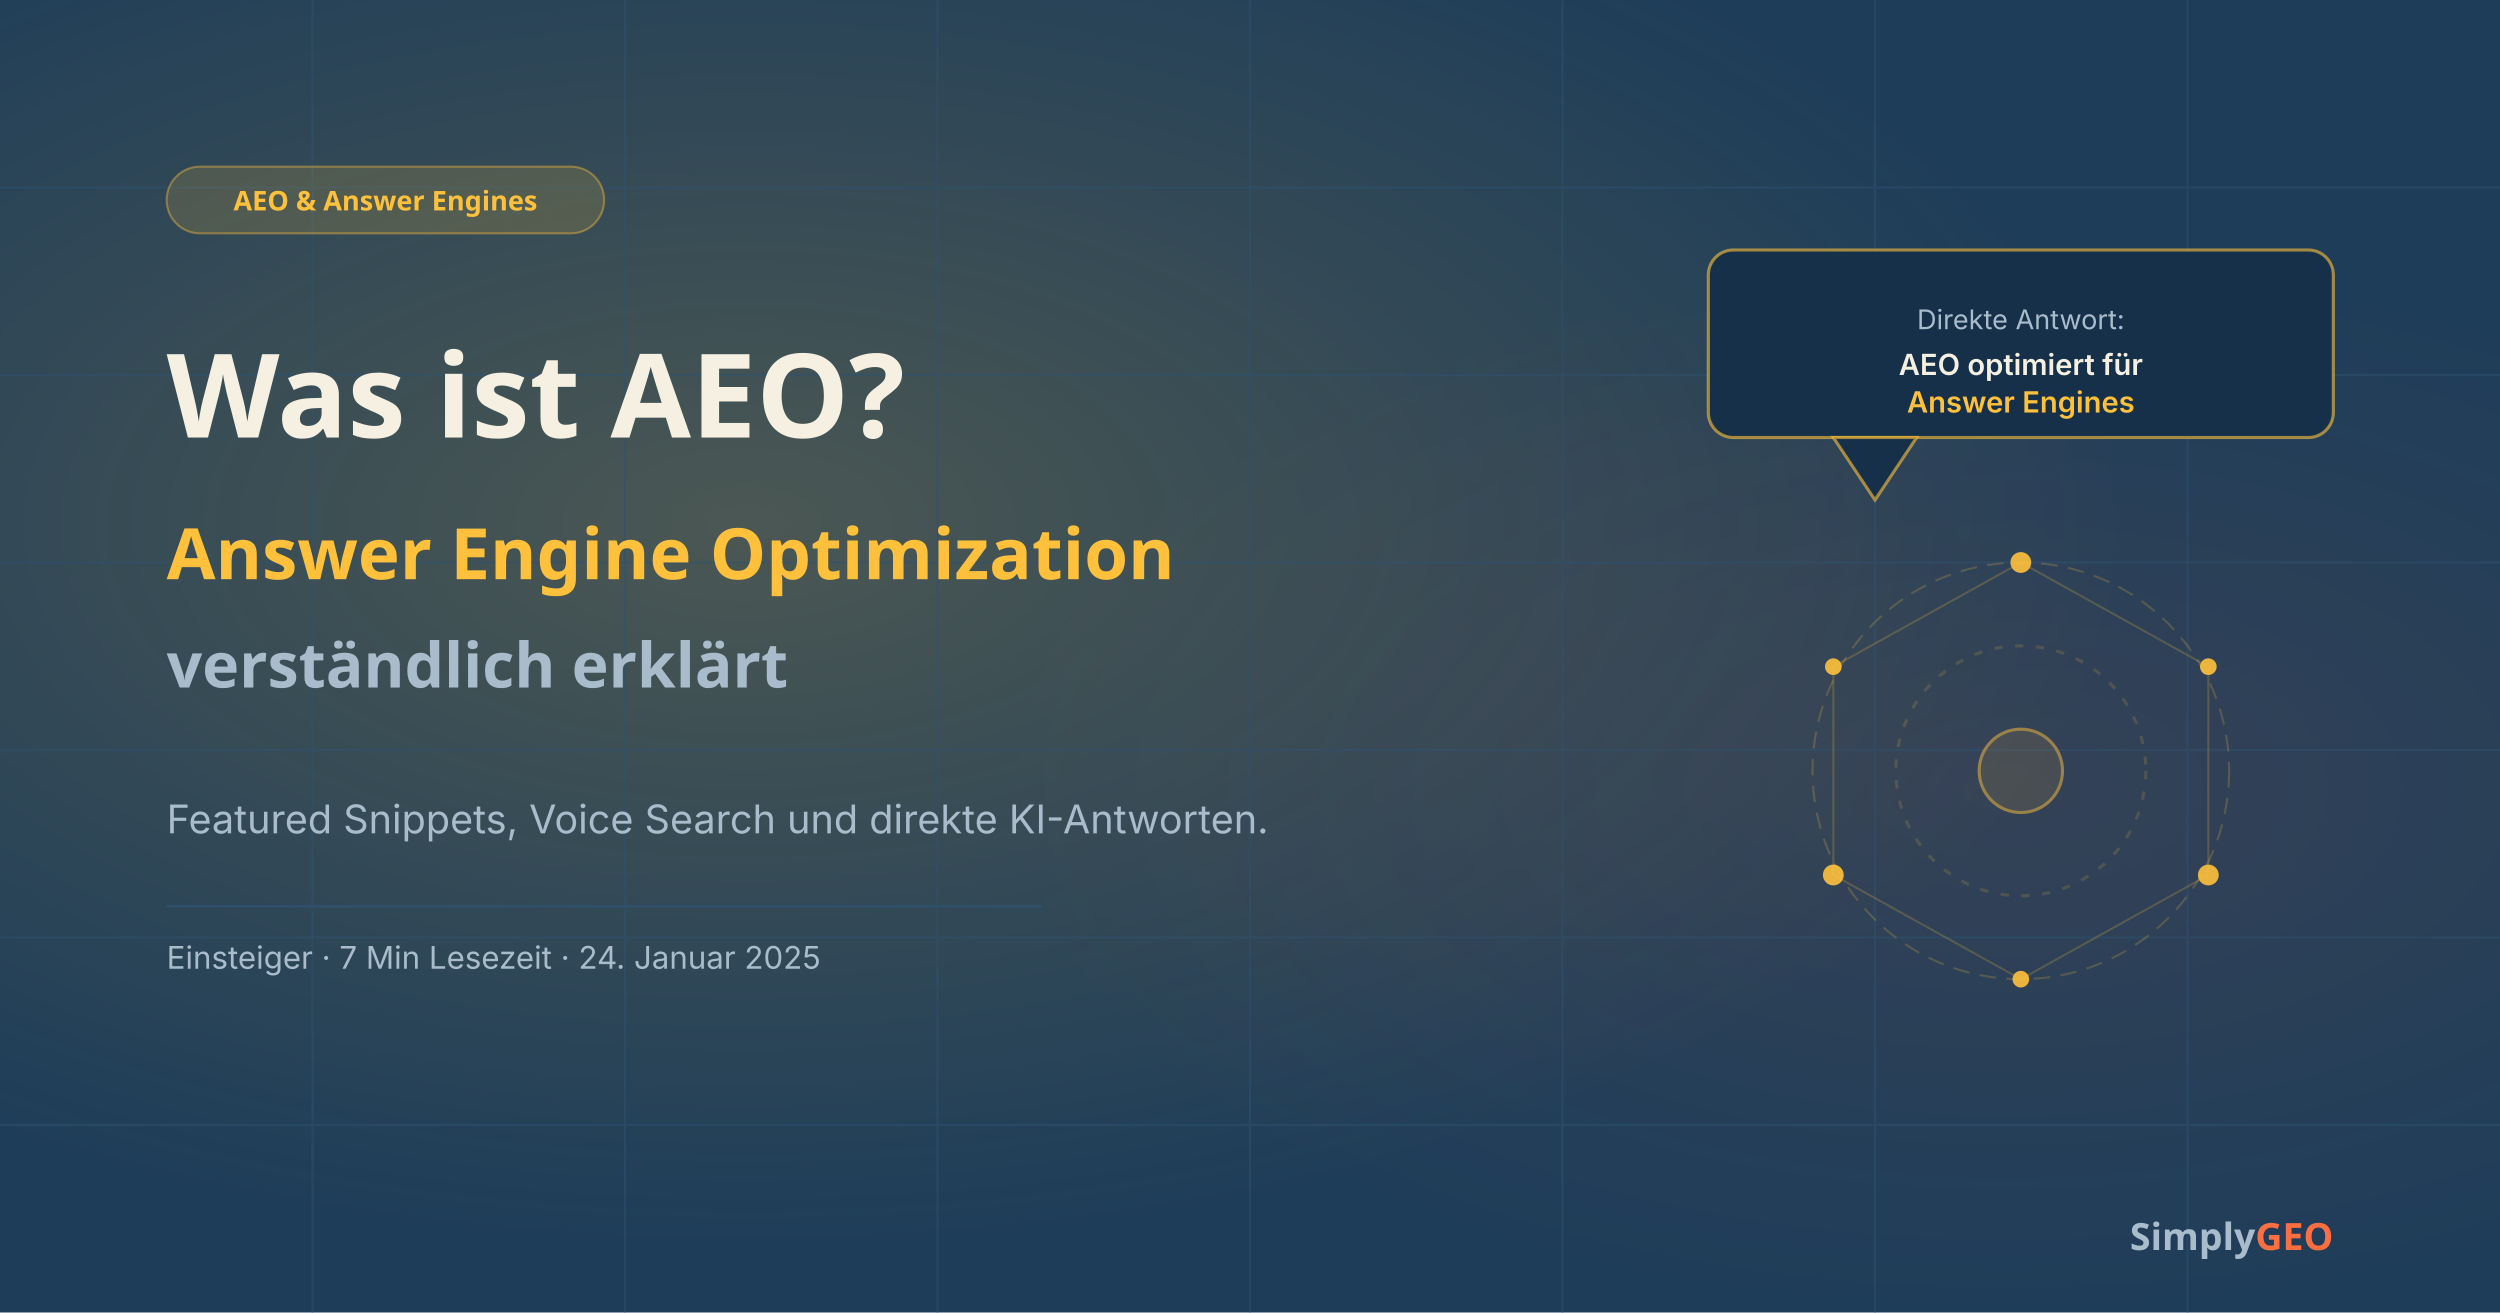
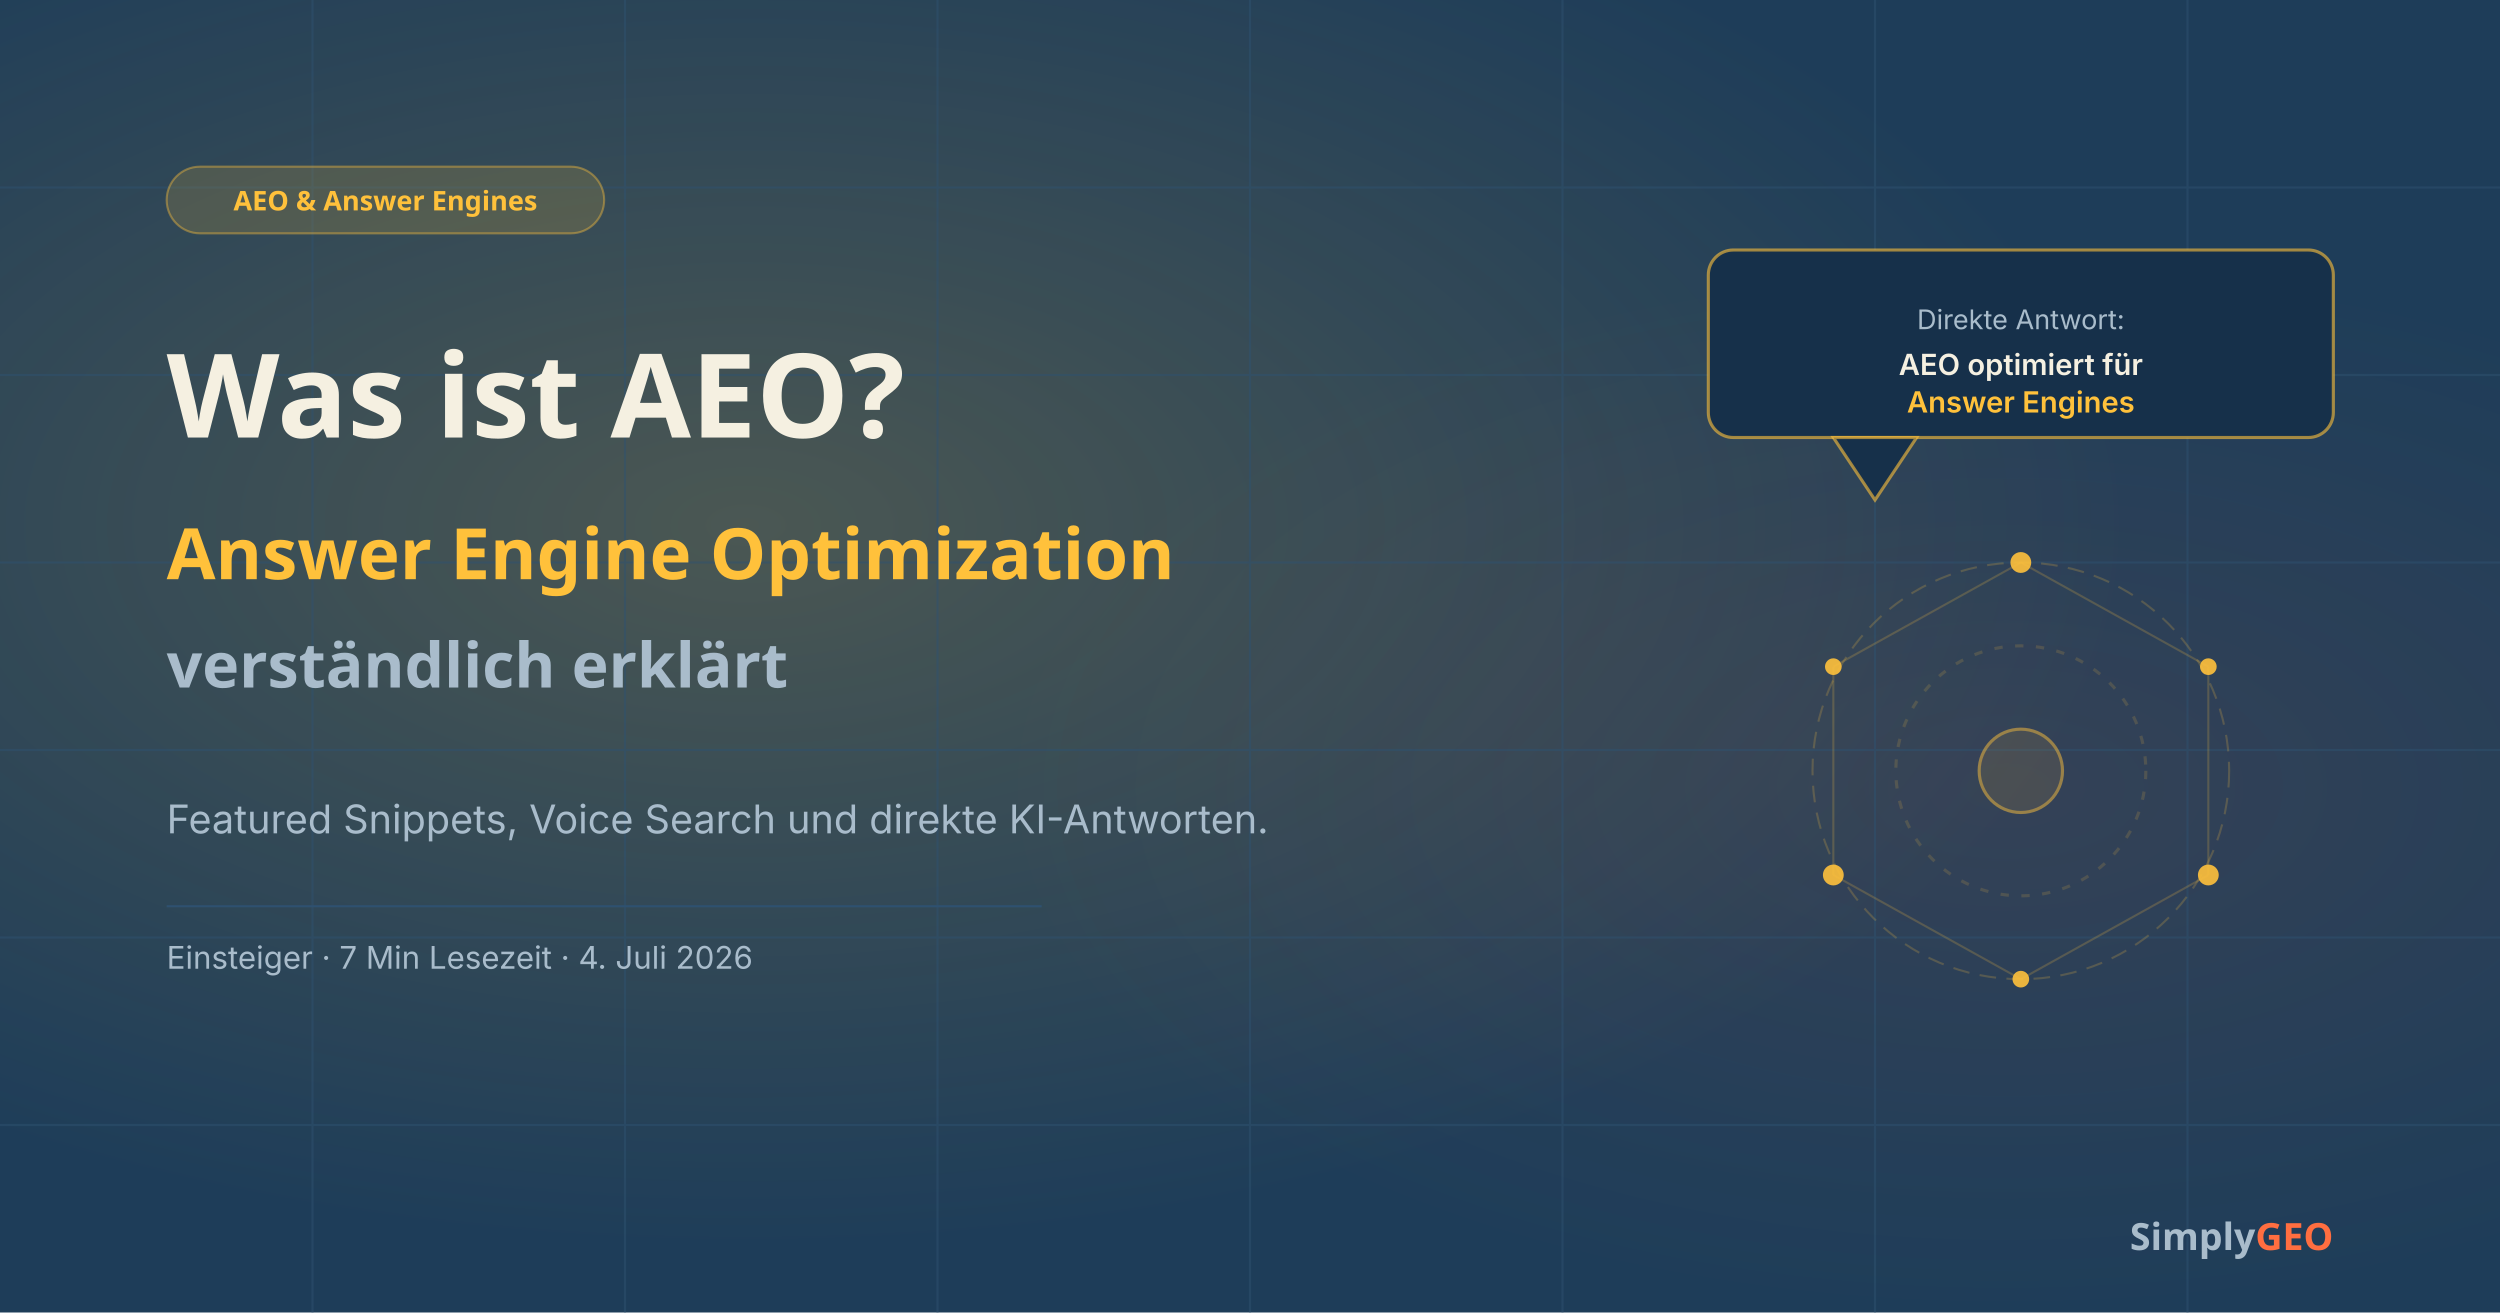
<svg xmlns="http://www.w3.org/2000/svg" viewBox="0 0 1200 630" width="1200" height="630">
  <defs>
    <radialGradient id="glow1" cx="30%" cy="40%" r="55%">
      <stop offset="0%" stop-color="#ffc13b" stop-opacity="0.2" />
      <stop offset="100%" stop-color="#ffc13b" stop-opacity="0" />
    </radialGradient>
    <radialGradient id="glow2" cx="80%" cy="60%" r="40%">
      <stop offset="0%" stop-color="#ff6e40" stop-opacity="0.1" />
      <stop offset="100%" stop-color="#ff6e40" stop-opacity="0" />
    </radialGradient>
  </defs>
  <rect width="1200" height="630" fill="#1e3d59" />
  <rect width="1200" height="630" fill="url(#glow1)" />
  <rect width="1200" height="630" fill="url(#glow2)" />
  <g stroke="#2e5170" stroke-width="1" opacity="0.5">
    <line x1="0" y1="90" x2="1200" y2="90" />
    <line x1="0" y1="180" x2="1200" y2="180" />
    <line x1="0" y1="270" x2="1200" y2="270" />
    <line x1="0" y1="360" x2="1200" y2="360" />
    <line x1="0" y1="450" x2="1200" y2="450" />
    <line x1="0" y1="540" x2="1200" y2="540" />
    <line x1="150" y1="0" x2="150" y2="630" />
    <line x1="300" y1="0" x2="300" y2="630" />
    <line x1="450" y1="0" x2="450" y2="630" />
    <line x1="600" y1="0" x2="600" y2="630" />
    <line x1="750" y1="0" x2="750" y2="630" />
    <line x1="900" y1="0" x2="900" y2="630" />
    <line x1="1050" y1="0" x2="1050" y2="630" />
  </g>
  <rect x="820" y="120" width="300" height="90" rx="12" fill="#16304a" stroke="#ffc13b" stroke-width="1.5" stroke-opacity="0.6" />
  <polygon points="880,210 920,210 900,240" fill="#16304a" stroke="#ffc13b" stroke-width="1.5" stroke-opacity="0.6" />
  <text x="970" y="158" text-anchor="middle" font-family="Inter, sans-serif" font-size="13" fill="#a9bccb">Direkte Antwort:</text>
  <text x="970" y="180" text-anchor="middle" font-family="Inter, sans-serif" font-size="14" font-weight="600" fill="#f5f0e1">AEO optimiert für</text>
  <text x="970" y="198" text-anchor="middle" font-family="Inter, sans-serif" font-size="14" font-weight="600" fill="#ffc13b">Answer Engines</text>
  <circle cx="970" cy="370" r="100" fill="none" stroke="#ffc13b" stroke-width="1" stroke-dasharray="8 5" opacity="0.2" />
  <circle cx="970" cy="370" r="60" fill="none" stroke="#ffc13b" stroke-width="1.5" stroke-dasharray="4 6" opacity="0.15" />
  <circle cx="970" cy="370" r="20" fill="#ffc13b" fill-opacity="0.2" stroke="#ffc13b" stroke-width="1.5" opacity="0.5" />
  <g fill="#ffc13b" opacity="0.9">
    <circle cx="970" cy="270" r="5" />
    <circle cx="1060" cy="320" r="4" />
    <circle cx="1060" cy="420" r="5" />
    <circle cx="970" cy="470" r="4" />
    <circle cx="880" cy="420" r="5" />
    <circle cx="880" cy="320" r="4" />
  </g>
  <g stroke="#ffc13b" stroke-width="1" opacity="0.2" fill="none">
    <line x1="970" y1="270" x2="1060" y2="320" />
    <line x1="1060" y1="320" x2="1060" y2="420" />
    <line x1="1060" y1="420" x2="970" y2="470" />
    <line x1="970" y1="470" x2="880" y2="420" />
    <line x1="880" y1="420" x2="880" y2="320" />
    <line x1="880" y1="320" x2="970" y2="270" />
  </g>
  <rect x="80" y="80" width="210" height="32" rx="16" fill="#ffc13b" fill-opacity="0.15" stroke="#ffc13b" stroke-opacity="0.4" stroke-width="1" />
  <text x="185" y="101" text-anchor="middle" font-family="Space Grotesk, sans-serif" font-size="13" font-weight="600" fill="#ffc13b">AEO &amp; Answer Engines</text>
  <text x="80" y="210" font-family="Space Grotesk, sans-serif" font-size="56" font-weight="700" fill="#f5f0e1">Was ist AEO?</text>
  <text x="80" y="278" font-family="Space Grotesk, sans-serif" font-size="34" font-weight="600" fill="#ffc13b">Answer Engine Optimization</text>
  <text x="80" y="330" font-family="Space Grotesk, sans-serif" font-size="30" font-weight="600" fill="#a9bccb">verständlich erklärt</text>
  <text x="80" y="400" font-family="Inter, sans-serif" font-size="19" fill="#a9bccb">Featured Snippets, Voice Search und direkte KI-Antworten.</text>
  <line x1="80" y1="435" x2="500" y2="435" stroke="#2e5170" stroke-width="1" />
-   <text x="80" y="465" font-family="Inter, sans-serif" font-size="15" fill="#a9bccb">Einsteiger · 7 Min Lesezeit · 24. Januar 2025</text>
+   <text x="80" y="465" font-family="Inter, sans-serif" font-size="15" fill="#a9bccb">Einsteiger · 7 Min Lesezeit · 4. Juli 2026</text>
  <text x="1120" y="600" text-anchor="end" font-family="Space Grotesk, sans-serif" font-size="18" font-weight="700" fill="#a9bccb">Simply<tspan fill="#ff6e40">GEO</tspan>
  </text>
</svg>
